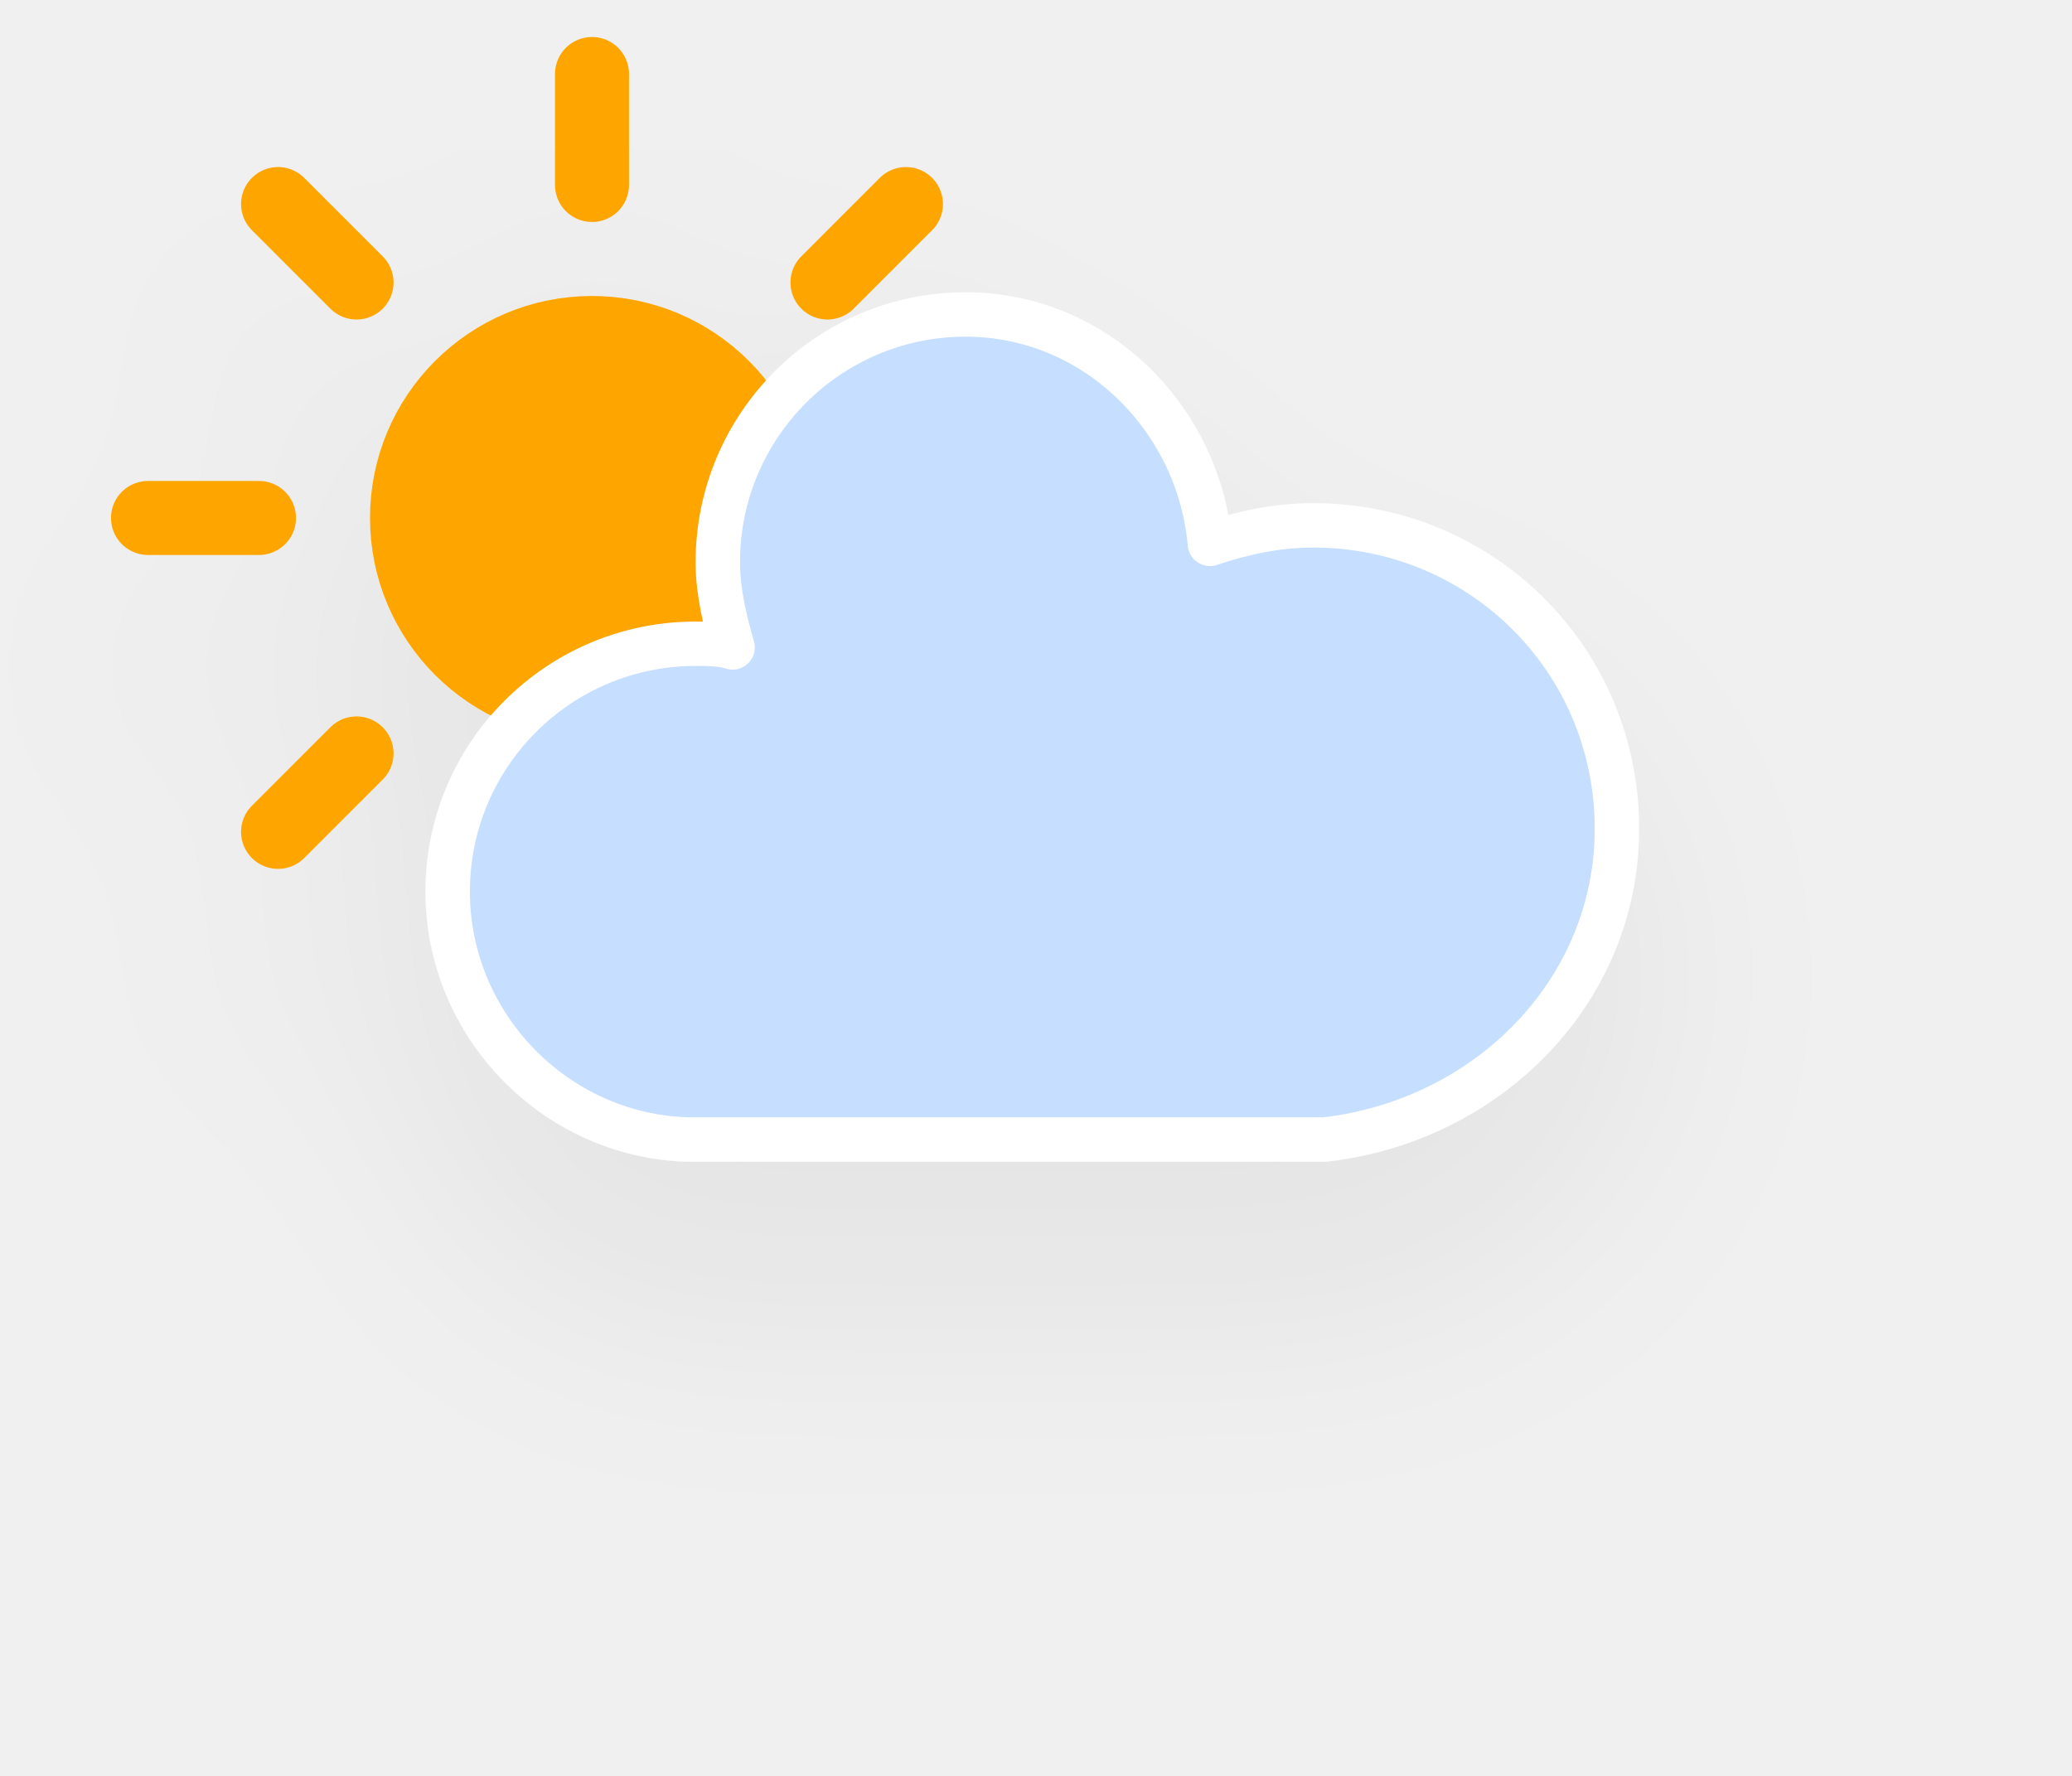
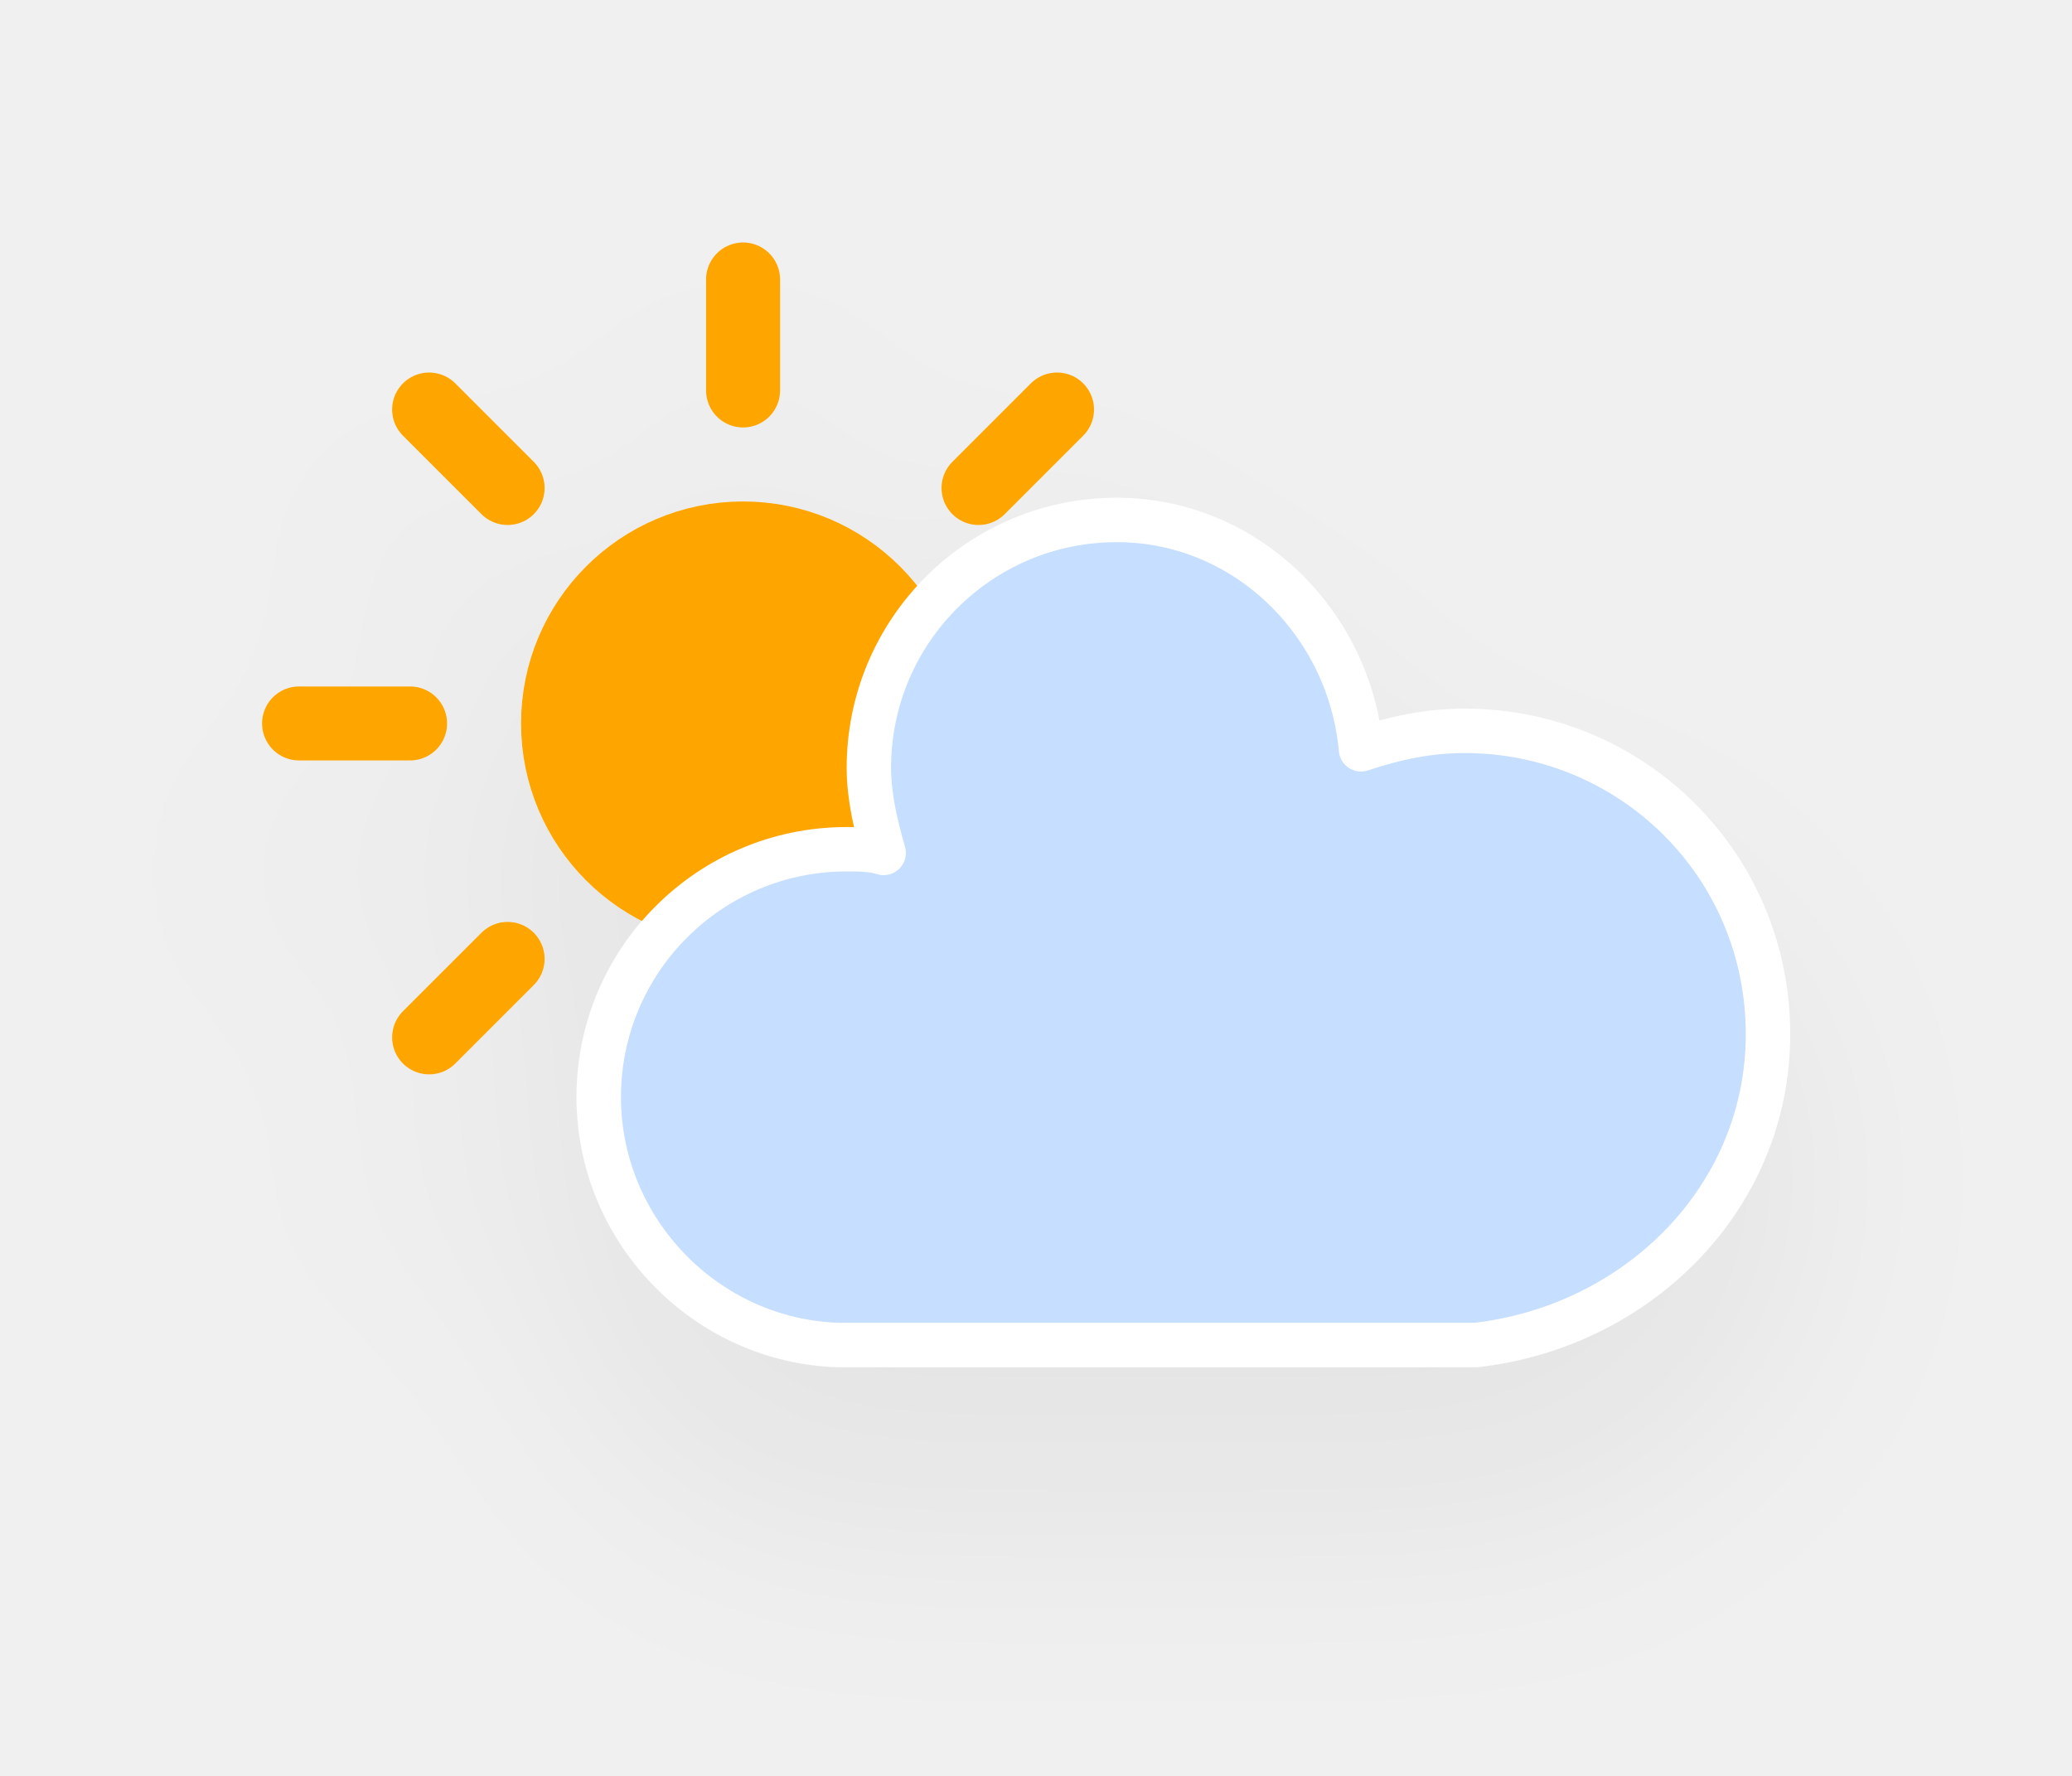
<svg xmlns="http://www.w3.org/2000/svg" width="56" height="48">
  <defs>
    <filter id="a" width="1.403" height="1.694" x="-.207" y="-.285">
      <feGaussianBlur in="SourceAlpha" stdDeviation="3" />
      <feOffset dy="4" result="offsetblur" />
      <feComponentTransfer>
        <feFuncA slope=".05" type="linear" />
      </feComponentTransfer>
      <feMerge>
        <feMergeNode />
        <feMergeNode in="SourceGraphic" />
      </feMerge>
    </filter>
  </defs>
-   <g filter="url(#a)" transform="translate(16 -2)">
-     <g class="am-weather-sun" transform="translate(0 16)">
-       <path fill="none" stroke="orange" stroke-linecap="round" stroke-width="2" d="M0 9v3M-6.364 6.364l-2.121 2.121M-9 0h-3M-6.364-6.364l-2.121-2.121M0-9v-3M6.364-6.364l2.121-2.121M9 0h3M6.364 6.364l2.121 2.121" />
-       <circle r="5" fill="orange" stroke="orange" stroke-width="2" />
+   <g filter="url(#a)" transform="translate(20.083 3.554)">
+     <g stroke="orange" stroke-width="2" class="am-weather-sun" transform="translate(0 16)">
+       <path fill="none" stroke-linecap="round" d="M0 9v3m-6.364-5.636-2.121 2.121M-9 0h-3m5.636-6.364-2.121-2.121M0-9v-3m6.364 5.636 2.121-2.121M9 0h3M6.364 6.364l2.121 2.121" />
+       <circle r="5" fill="orange" />
    </g>
    <path fill="#c6deff" stroke="#fff" stroke-linejoin="round" stroke-width="1.2" d="M27.7 24.4c0-4.6-3.7-8.2-8.2-8.2-1 0-1.9.2-2.8.5-.3-3.4-3.1-6.2-6.6-6.2-3.7 0-6.7 3-6.7 6.7 0 .8.2 1.6.4 2.3-.3-.1-.7-.1-1-.1-3.7 0-6.7 3-6.7 6.7 0 3.6 2.9 6.6 6.5 6.7h17.2c4.4-.5 7.9-4 7.9-8.4z" class="am-weather-cloud-1" />
  </g>
</svg>
